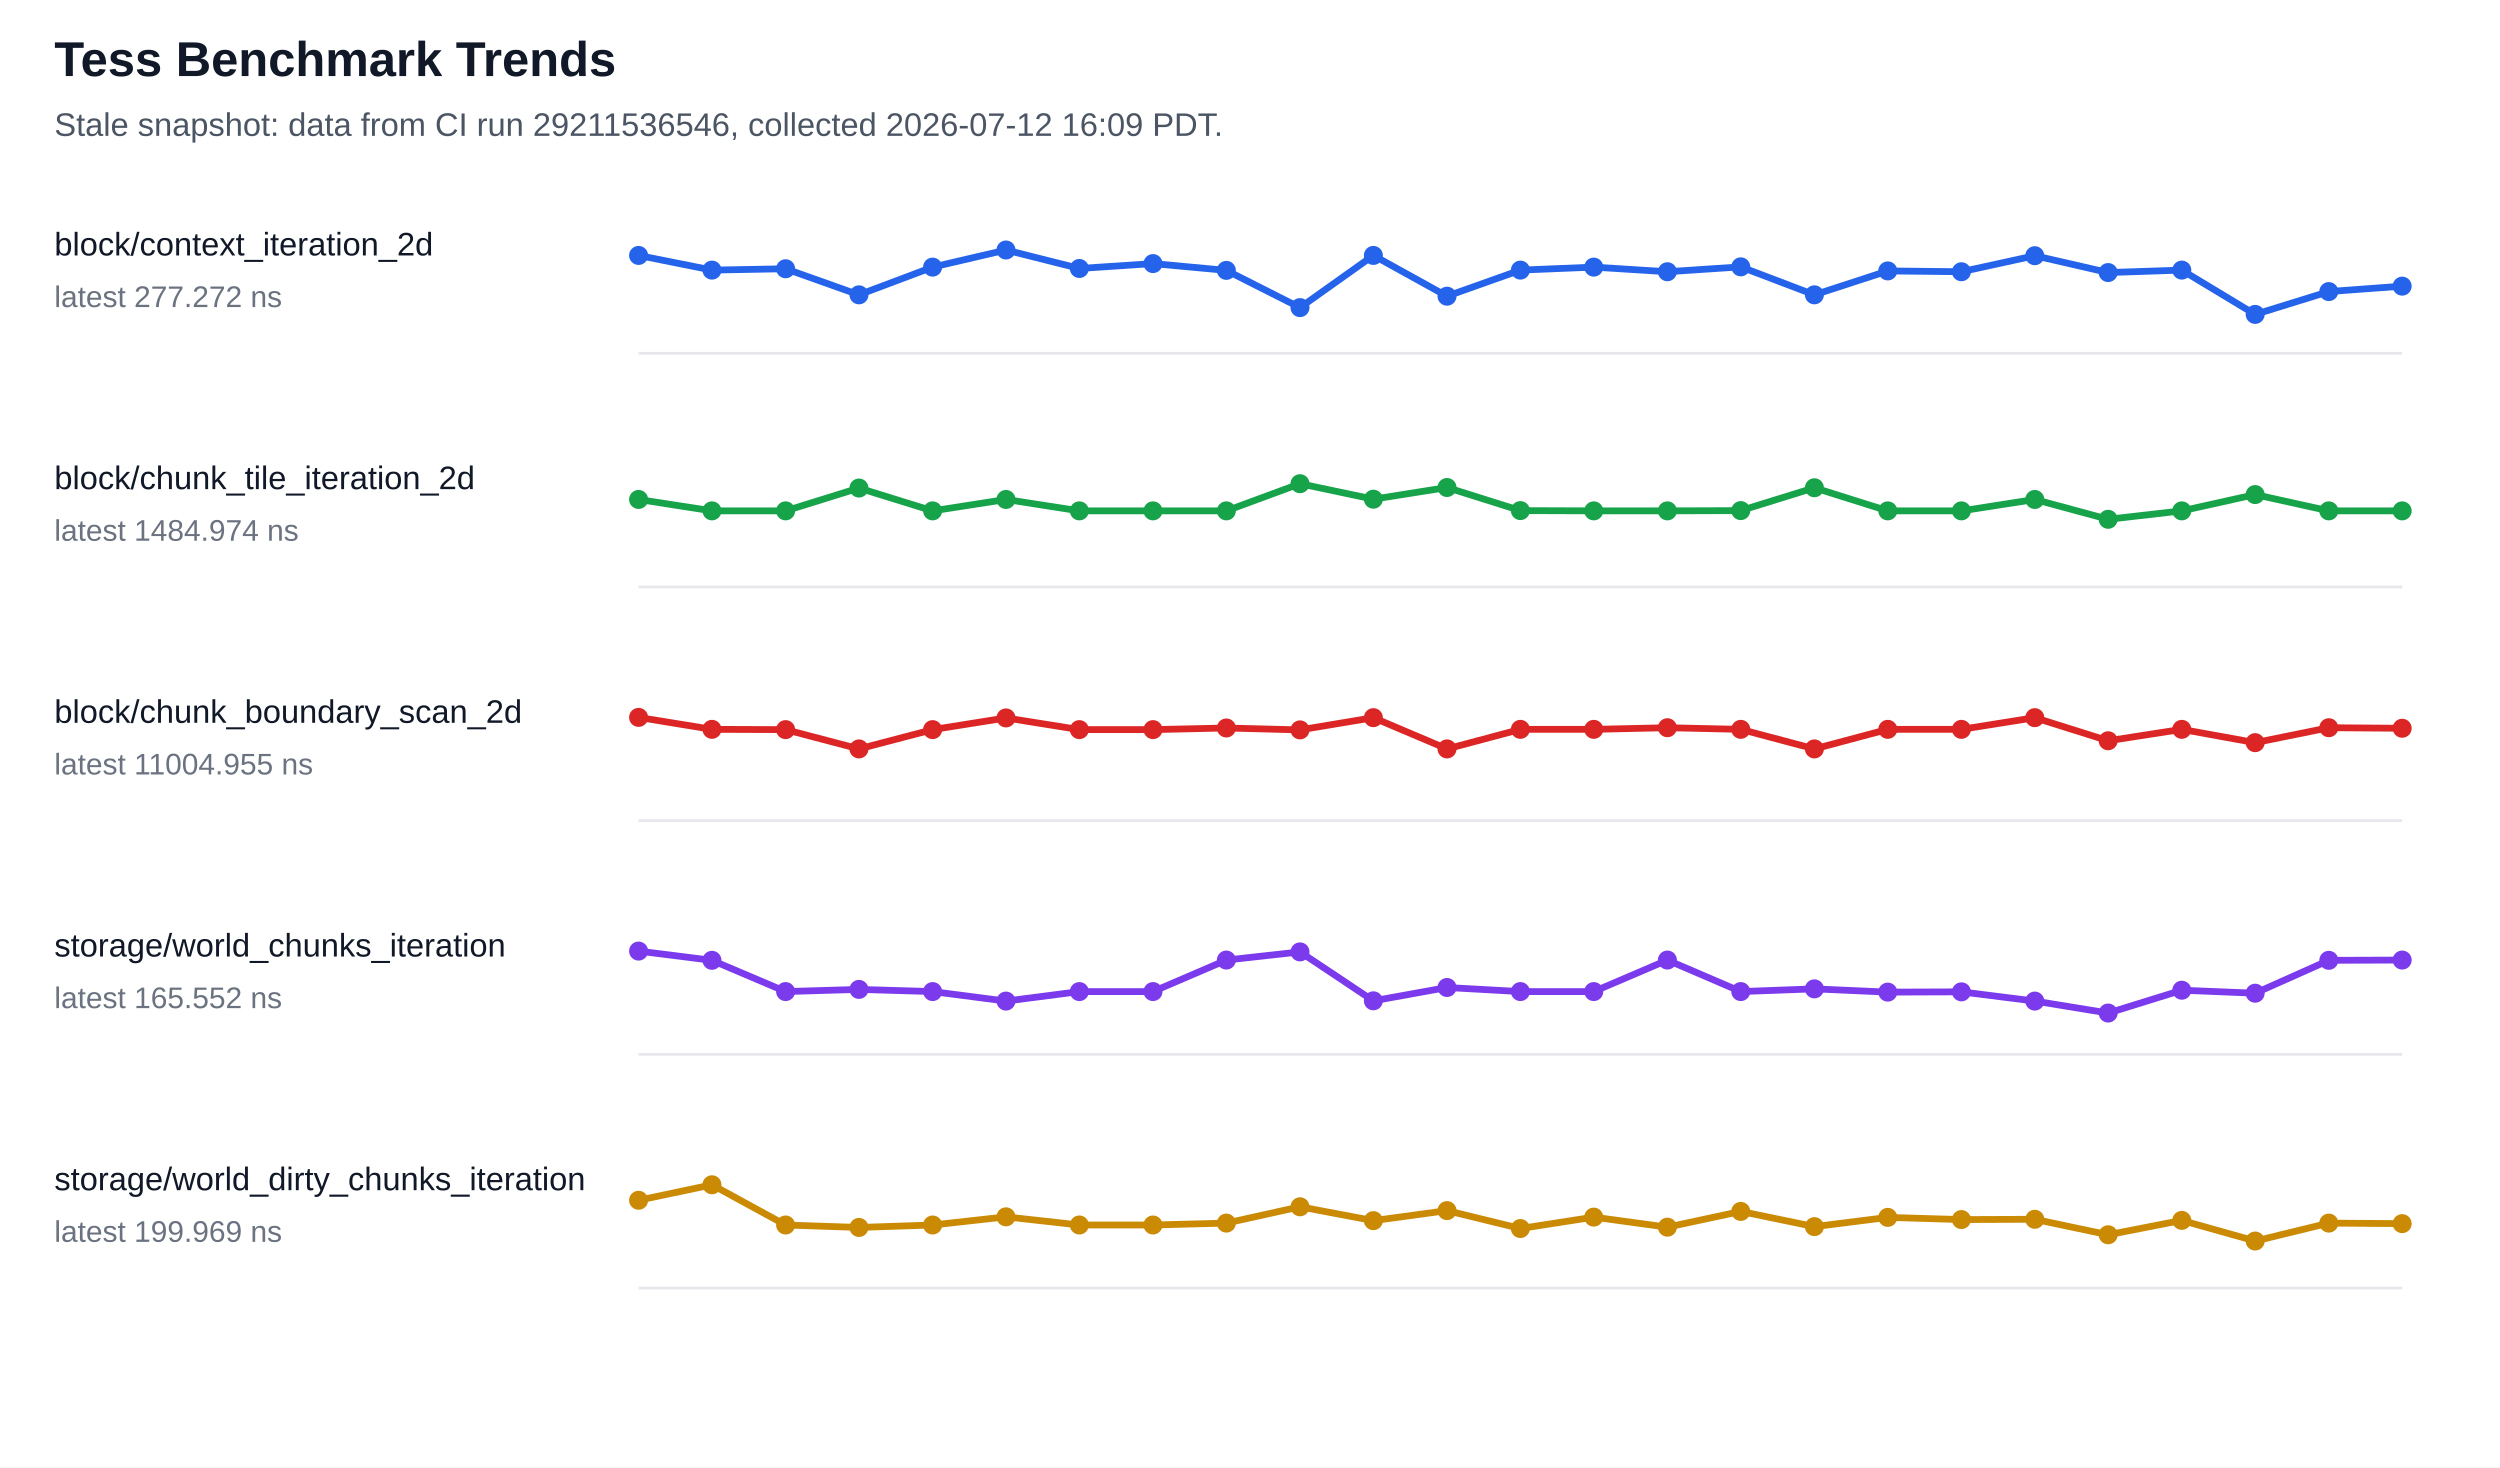
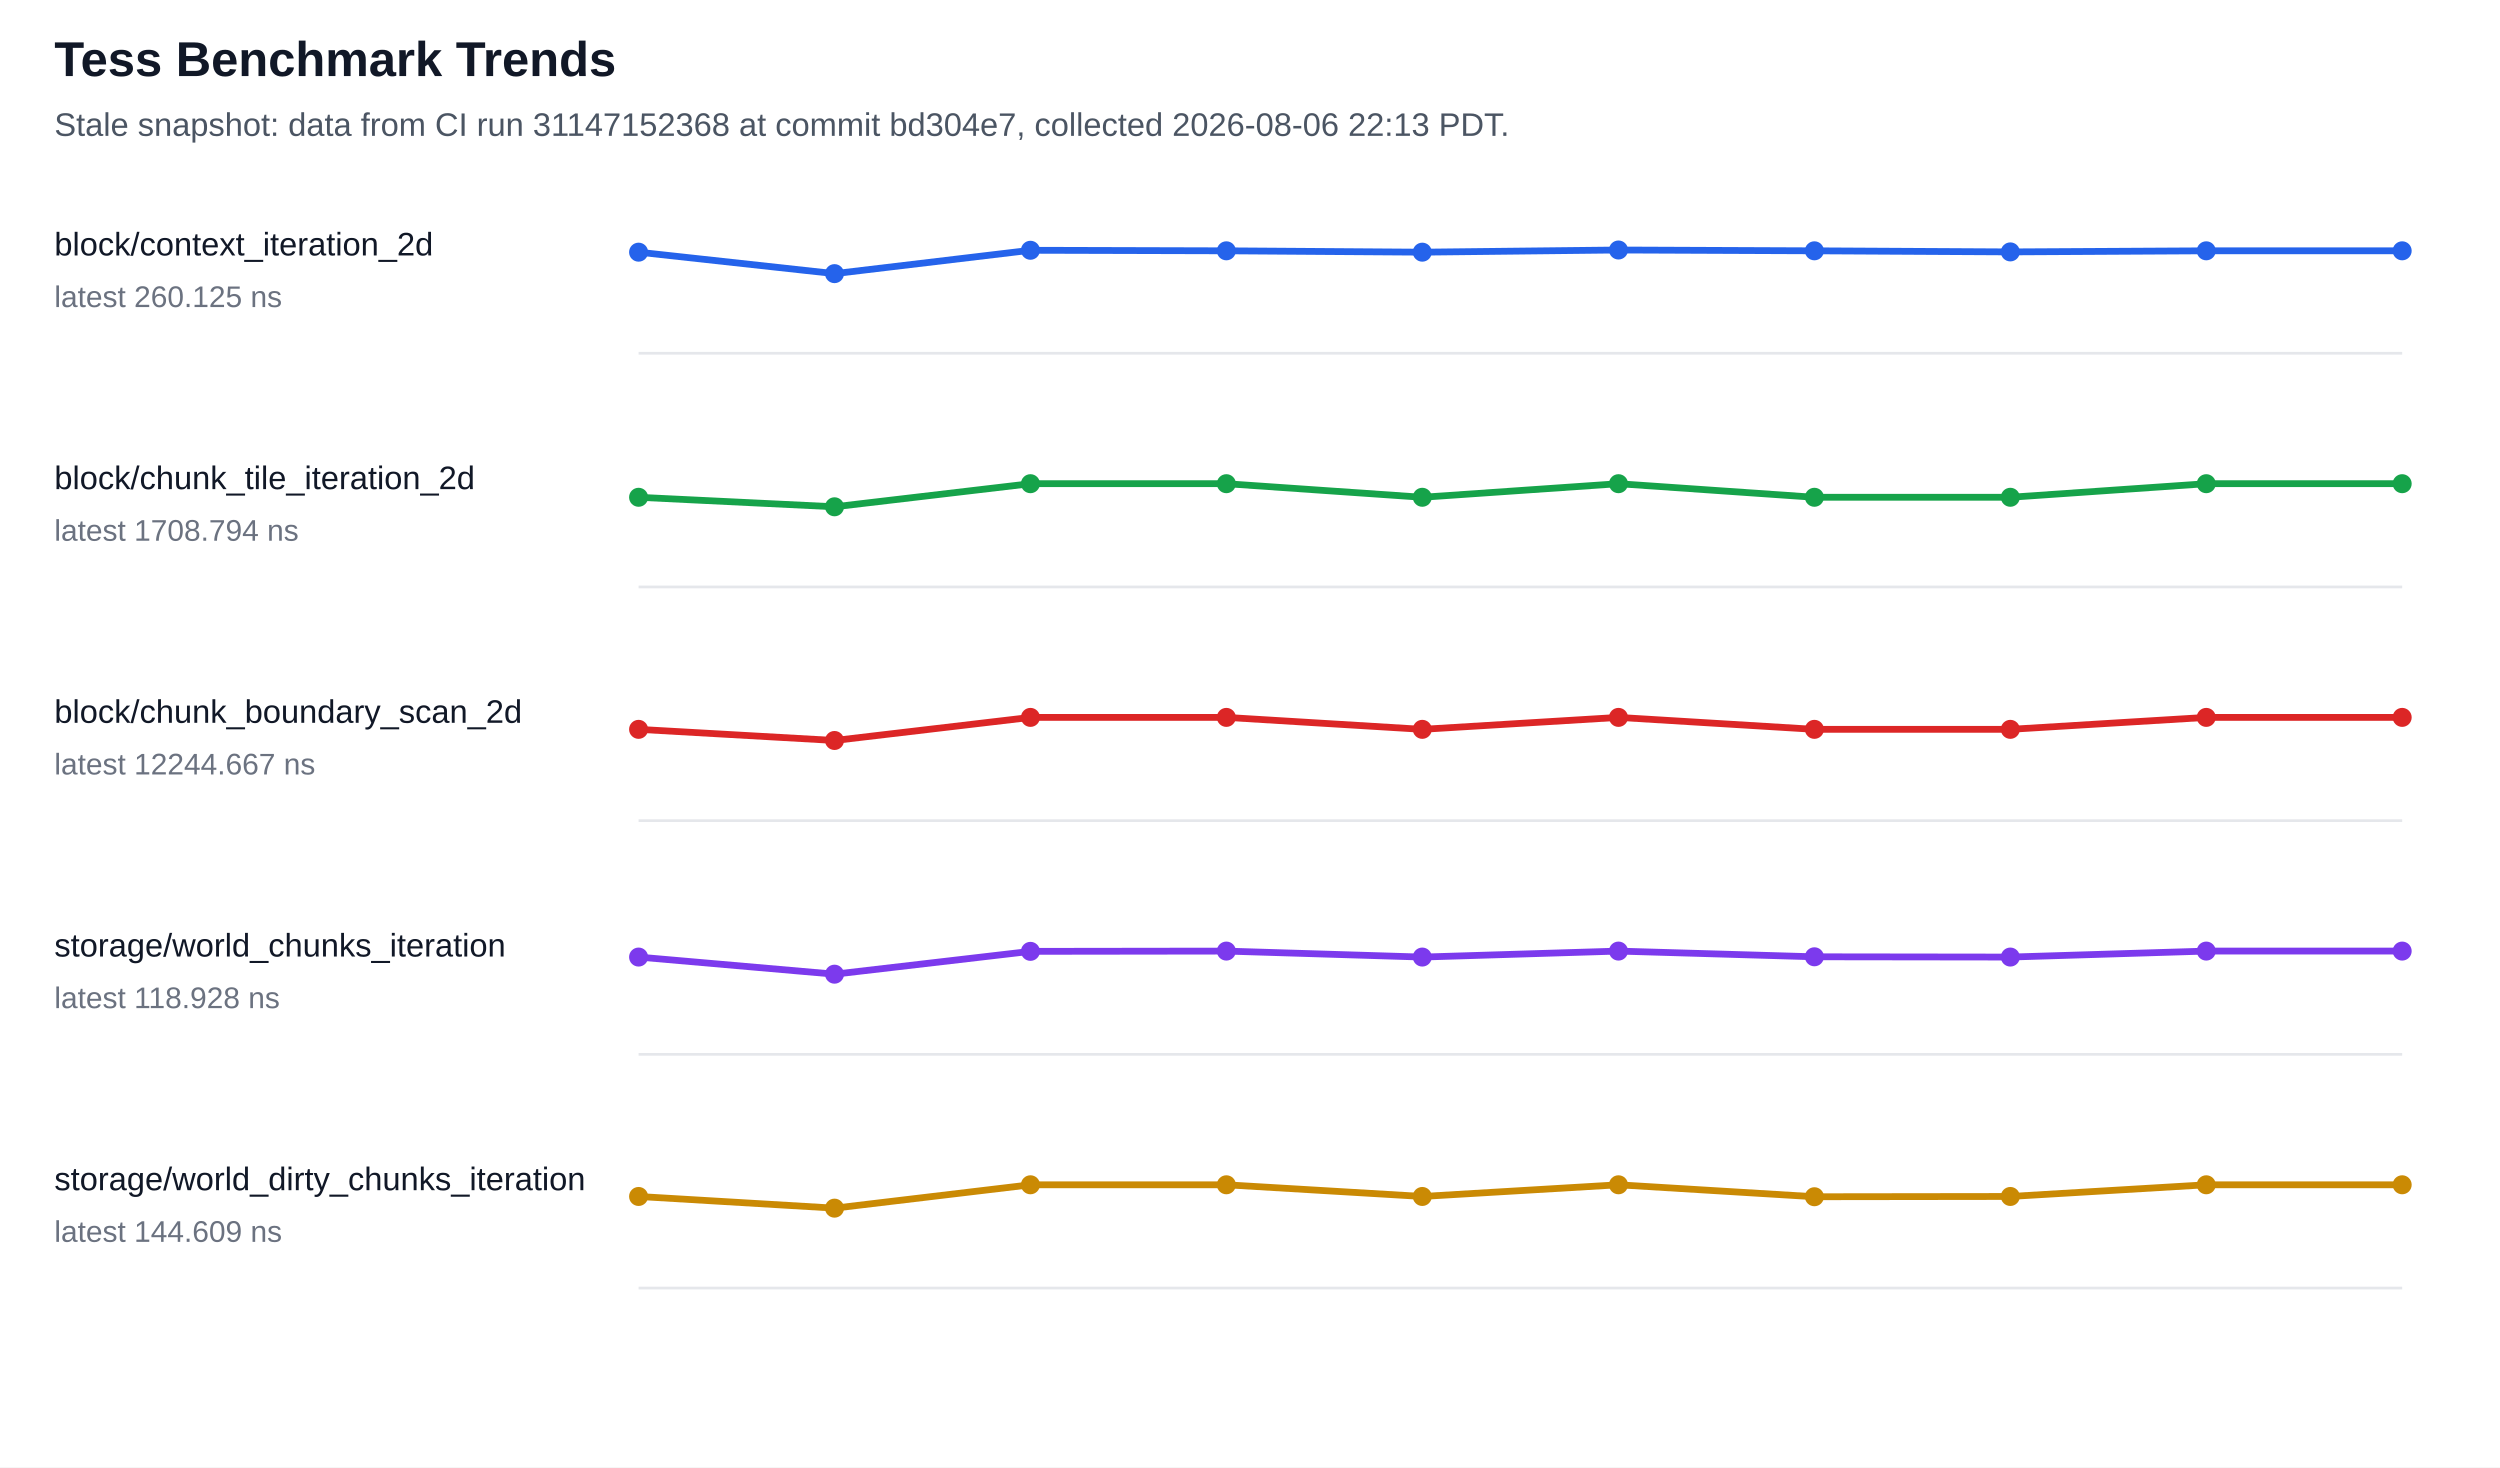
<svg xmlns="http://www.w3.org/2000/svg" width="920" height="540" viewBox="0 0 920 540" role="img" aria-label="Benchmark trend snapshot">
  <rect width="100%" height="100%" fill="#ffffff" />
  <text x="20" y="28" font-family="Arial, sans-serif" font-size="18" font-weight="700" fill="#111827">Tess Benchmark Trends</text>
-   <text x="20" y="50" font-family="Arial, sans-serif" font-size="12" fill="#4b5563">Stale snapshot: data from CI run 29211536546, collected 2026-07-12 16:09 PDT.</text>
+   <text x="20" y="50" font-family="Arial, sans-serif" font-size="12" fill="#4b5563">Stale snapshot: data from CI run 31147152368 at commit bd304e7, collected 2026-08-06 22:13 PDT.</text>
  <text x="20" y="94" font-family="Arial, sans-serif" font-size="12" fill="#111827">block/context_iteration_2d</text>
-   <text x="20" y="113" font-family="Arial, sans-serif" font-size="11" fill="#6b7280">latest 277.272 ns</text>
+   <text x="20" y="113" font-family="Arial, sans-serif" font-size="11" fill="#6b7280">latest 260.125 ns</text>
  <line x1="235" y1="130" x2="884" y2="130" stroke="#e5e7eb" />
-   <polyline points="235.0,94.0 262.0,99.4 289.1,98.9 316.1,108.5 343.2,98.3 370.2,92.0 397.2,98.8 424.3,97.0 451.3,99.5 478.4,113.2 505.4,94.0 532.5,109.0 559.5,99.4 586.5,98.3 613.6,100.0 640.6,98.2 667.7,108.5 694.7,99.7 721.8,100.0 748.8,94.1 775.8,100.3 802.9,99.4 829.9,115.7 857.0,107.3 884.0,105.3" fill="none" stroke="#2563eb" stroke-width="2.5" stroke-linecap="round" stroke-linejoin="round" />
-   <circle cx="235.0" cy="94.0" r="3.5" fill="#2563eb" />
-   <circle cx="262.0" cy="99.4" r="3.5" fill="#2563eb" />
-   <circle cx="289.1" cy="98.9" r="3.5" fill="#2563eb" />
-   <circle cx="316.1" cy="108.5" r="3.5" fill="#2563eb" />
-   <circle cx="343.2" cy="98.3" r="3.5" fill="#2563eb" />
-   <circle cx="370.2" cy="92.0" r="3.5" fill="#2563eb" />
-   <circle cx="397.2" cy="98.8" r="3.5" fill="#2563eb" />
-   <circle cx="424.3" cy="97.0" r="3.5" fill="#2563eb" />
-   <circle cx="451.3" cy="99.5" r="3.5" fill="#2563eb" />
-   <circle cx="478.4" cy="113.2" r="3.5" fill="#2563eb" />
-   <circle cx="505.4" cy="94.0" r="3.5" fill="#2563eb" />
-   <circle cx="532.5" cy="109.0" r="3.5" fill="#2563eb" />
-   <circle cx="559.5" cy="99.4" r="3.5" fill="#2563eb" />
-   <circle cx="586.5" cy="98.3" r="3.5" fill="#2563eb" />
-   <circle cx="613.6" cy="100.0" r="3.5" fill="#2563eb" />
-   <circle cx="640.6" cy="98.2" r="3.5" fill="#2563eb" />
-   <circle cx="667.7" cy="108.5" r="3.5" fill="#2563eb" />
-   <circle cx="694.7" cy="99.7" r="3.5" fill="#2563eb" />
-   <circle cx="721.8" cy="100.0" r="3.5" fill="#2563eb" />
-   <circle cx="748.8" cy="94.1" r="3.5" fill="#2563eb" />
-   <circle cx="775.8" cy="100.3" r="3.5" fill="#2563eb" />
-   <circle cx="802.9" cy="99.4" r="3.5" fill="#2563eb" />
-   <circle cx="829.9" cy="115.7" r="3.5" fill="#2563eb" />
-   <circle cx="857.0" cy="107.3" r="3.5" fill="#2563eb" />
-   <circle cx="884.0" cy="105.3" r="3.5" fill="#2563eb" />
+   <polyline points="235.0,92.8 307.1,100.7 379.2,92.1 451.3,92.3 523.4,92.8 595.6,92.0 667.7,92.3 739.8,92.7 811.9,92.3 884.0,92.3" fill="none" stroke="#2563eb" stroke-width="2.5" stroke-linecap="round" stroke-linejoin="round" />
+   <circle cx="235.0" cy="92.8" r="3.5" fill="#2563eb" />
+   <circle cx="307.1" cy="100.7" r="3.5" fill="#2563eb" />
+   <circle cx="379.2" cy="92.1" r="3.5" fill="#2563eb" />
+   <circle cx="451.3" cy="92.3" r="3.5" fill="#2563eb" />
+   <circle cx="523.4" cy="92.8" r="3.5" fill="#2563eb" />
+   <circle cx="595.6" cy="92.0" r="3.5" fill="#2563eb" />
+   <circle cx="667.7" cy="92.3" r="3.5" fill="#2563eb" />
+   <circle cx="739.8" cy="92.7" r="3.5" fill="#2563eb" />
+   <circle cx="811.9" cy="92.3" r="3.5" fill="#2563eb" />
+   <circle cx="884.0" cy="92.3" r="3.5" fill="#2563eb" />
  <text x="20" y="180" font-family="Arial, sans-serif" font-size="12" fill="#111827">block/chunk_tile_iteration_2d</text>
-   <text x="20" y="199" font-family="Arial, sans-serif" font-size="11" fill="#6b7280">latest 1484.974 ns</text>
+   <text x="20" y="199" font-family="Arial, sans-serif" font-size="11" fill="#6b7280">latest 1708.794 ns</text>
  <line x1="235" y1="216" x2="884" y2="216" stroke="#e5e7eb" />
-   <polyline points="235.0,183.8 262.0,188.0 289.1,188.0 316.1,179.6 343.2,188.0 370.2,183.8 397.2,188.0 424.3,188.0 451.3,188.0 478.4,178.0 505.4,183.7 532.5,179.4 559.5,187.9 586.5,188.0 613.6,188.0 640.6,187.9 667.7,179.5 694.7,188.0 721.8,188.0 748.8,183.8 775.8,191.1 802.9,188.0 829.9,182.0 857.0,188.0 884.0,188.0" fill="none" stroke="#16a34a" stroke-width="2.5" stroke-linecap="round" stroke-linejoin="round" />
-   <circle cx="235.0" cy="183.8" r="3.5" fill="#16a34a" />
-   <circle cx="262.0" cy="188.0" r="3.5" fill="#16a34a" />
-   <circle cx="289.1" cy="188.0" r="3.5" fill="#16a34a" />
-   <circle cx="316.1" cy="179.6" r="3.5" fill="#16a34a" />
-   <circle cx="343.2" cy="188.0" r="3.5" fill="#16a34a" />
-   <circle cx="370.2" cy="183.8" r="3.5" fill="#16a34a" />
-   <circle cx="397.2" cy="188.0" r="3.5" fill="#16a34a" />
-   <circle cx="424.3" cy="188.0" r="3.5" fill="#16a34a" />
-   <circle cx="451.3" cy="188.0" r="3.5" fill="#16a34a" />
-   <circle cx="478.4" cy="178.0" r="3.5" fill="#16a34a" />
-   <circle cx="505.4" cy="183.7" r="3.5" fill="#16a34a" />
-   <circle cx="532.5" cy="179.4" r="3.5" fill="#16a34a" />
-   <circle cx="559.5" cy="187.9" r="3.5" fill="#16a34a" />
-   <circle cx="586.5" cy="188.0" r="3.5" fill="#16a34a" />
-   <circle cx="613.6" cy="188.0" r="3.5" fill="#16a34a" />
-   <circle cx="640.6" cy="187.9" r="3.5" fill="#16a34a" />
-   <circle cx="667.7" cy="179.5" r="3.5" fill="#16a34a" />
-   <circle cx="694.7" cy="188.0" r="3.5" fill="#16a34a" />
-   <circle cx="721.8" cy="188.0" r="3.5" fill="#16a34a" />
-   <circle cx="748.8" cy="183.8" r="3.5" fill="#16a34a" />
-   <circle cx="775.8" cy="191.1" r="3.5" fill="#16a34a" />
-   <circle cx="802.9" cy="188.0" r="3.5" fill="#16a34a" />
-   <circle cx="829.9" cy="182.0" r="3.5" fill="#16a34a" />
-   <circle cx="857.0" cy="188.0" r="3.5" fill="#16a34a" />
-   <circle cx="884.0" cy="188.0" r="3.5" fill="#16a34a" />
+   <polyline points="235.0,183.0 307.1,186.5 379.2,178.0 451.3,178.0 523.4,183.0 595.6,178.0 667.7,183.0 739.8,183.0 811.9,178.0 884.0,178.0" fill="none" stroke="#16a34a" stroke-width="2.5" stroke-linecap="round" stroke-linejoin="round" />
+   <circle cx="235.0" cy="183.0" r="3.5" fill="#16a34a" />
+   <circle cx="307.1" cy="186.5" r="3.5" fill="#16a34a" />
+   <circle cx="379.2" cy="178.0" r="3.5" fill="#16a34a" />
+   <circle cx="451.3" cy="178.0" r="3.5" fill="#16a34a" />
+   <circle cx="523.4" cy="183.0" r="3.5" fill="#16a34a" />
+   <circle cx="595.6" cy="178.0" r="3.5" fill="#16a34a" />
+   <circle cx="667.7" cy="183.0" r="3.5" fill="#16a34a" />
+   <circle cx="739.8" cy="183.0" r="3.5" fill="#16a34a" />
+   <circle cx="811.9" cy="178.0" r="3.5" fill="#16a34a" />
+   <circle cx="884.0" cy="178.0" r="3.5" fill="#16a34a" />
  <text x="20" y="266" font-family="Arial, sans-serif" font-size="12" fill="#111827">block/chunk_boundary_scan_2d</text>
-   <text x="20" y="285" font-family="Arial, sans-serif" font-size="11" fill="#6b7280">latest 11004.955 ns</text>
+   <text x="20" y="285" font-family="Arial, sans-serif" font-size="11" fill="#6b7280">latest 12244.667 ns</text>
  <line x1="235" y1="302" x2="884" y2="302" stroke="#e5e7eb" />
-   <polyline points="235.0,264.0 262.0,268.4 289.1,268.5 316.1,275.6 343.2,268.5 370.2,264.2 397.2,268.5 424.3,268.5 451.3,267.9 478.4,268.6 505.4,264.1 532.5,275.6 559.5,268.4 586.5,268.4 613.6,267.8 640.6,268.4 667.7,275.6 694.7,268.4 721.8,268.4 748.8,264.1 775.8,272.6 802.9,268.4 829.9,273.3 857.0,267.8 884.0,268.0" fill="none" stroke="#dc2626" stroke-width="2.5" stroke-linecap="round" stroke-linejoin="round" />
-   <circle cx="235.0" cy="264.0" r="3.5" fill="#dc2626" />
-   <circle cx="262.0" cy="268.4" r="3.5" fill="#dc2626" />
-   <circle cx="289.1" cy="268.5" r="3.5" fill="#dc2626" />
-   <circle cx="316.1" cy="275.6" r="3.5" fill="#dc2626" />
-   <circle cx="343.2" cy="268.5" r="3.5" fill="#dc2626" />
-   <circle cx="370.2" cy="264.2" r="3.5" fill="#dc2626" />
-   <circle cx="397.2" cy="268.5" r="3.5" fill="#dc2626" />
-   <circle cx="424.3" cy="268.5" r="3.5" fill="#dc2626" />
-   <circle cx="451.3" cy="267.9" r="3.5" fill="#dc2626" />
-   <circle cx="478.4" cy="268.6" r="3.5" fill="#dc2626" />
-   <circle cx="505.4" cy="264.1" r="3.5" fill="#dc2626" />
-   <circle cx="532.5" cy="275.6" r="3.5" fill="#dc2626" />
-   <circle cx="559.5" cy="268.4" r="3.5" fill="#dc2626" />
-   <circle cx="586.5" cy="268.4" r="3.5" fill="#dc2626" />
-   <circle cx="613.6" cy="267.8" r="3.5" fill="#dc2626" />
-   <circle cx="640.6" cy="268.4" r="3.5" fill="#dc2626" />
-   <circle cx="667.7" cy="275.6" r="3.5" fill="#dc2626" />
-   <circle cx="694.7" cy="268.4" r="3.5" fill="#dc2626" />
-   <circle cx="721.8" cy="268.4" r="3.5" fill="#dc2626" />
-   <circle cx="748.8" cy="264.1" r="3.5" fill="#dc2626" />
-   <circle cx="775.8" cy="272.6" r="3.5" fill="#dc2626" />
-   <circle cx="802.9" cy="268.4" r="3.5" fill="#dc2626" />
-   <circle cx="829.9" cy="273.3" r="3.5" fill="#dc2626" />
-   <circle cx="857.0" cy="267.8" r="3.5" fill="#dc2626" />
-   <circle cx="884.0" cy="268.0" r="3.5" fill="#dc2626" />
+   <polyline points="235.0,268.4 307.1,272.5 379.2,264.0 451.3,264.0 523.4,268.4 595.6,264.0 667.7,268.4 739.8,268.4 811.9,264.0 884.0,264.0" fill="none" stroke="#dc2626" stroke-width="2.5" stroke-linecap="round" stroke-linejoin="round" />
+   <circle cx="235.0" cy="268.4" r="3.5" fill="#dc2626" />
+   <circle cx="307.1" cy="272.5" r="3.5" fill="#dc2626" />
+   <circle cx="379.2" cy="264.0" r="3.5" fill="#dc2626" />
+   <circle cx="451.3" cy="264.0" r="3.5" fill="#dc2626" />
+   <circle cx="523.4" cy="268.4" r="3.5" fill="#dc2626" />
+   <circle cx="595.6" cy="264.0" r="3.5" fill="#dc2626" />
+   <circle cx="667.7" cy="268.4" r="3.5" fill="#dc2626" />
+   <circle cx="739.8" cy="268.4" r="3.5" fill="#dc2626" />
+   <circle cx="811.9" cy="264.0" r="3.5" fill="#dc2626" />
+   <circle cx="884.0" cy="264.0" r="3.5" fill="#dc2626" />
  <text x="20" y="352" font-family="Arial, sans-serif" font-size="12" fill="#111827">storage/world_chunks_iteration</text>
-   <text x="20" y="371" font-family="Arial, sans-serif" font-size="11" fill="#6b7280">latest 165.552 ns</text>
+   <text x="20" y="371" font-family="Arial, sans-serif" font-size="11" fill="#6b7280">latest 118.928 ns</text>
  <line x1="235" y1="388" x2="884" y2="388" stroke="#e5e7eb" />
-   <polyline points="235.0,350.0 262.0,353.4 289.1,364.9 316.1,364.1 343.2,364.9 370.2,368.4 397.2,364.9 424.3,364.9 451.3,353.3 478.4,350.3 505.4,368.3 532.5,363.4 559.5,364.9 586.5,364.9 613.6,353.3 640.6,364.9 667.7,363.9 694.7,365.1 721.8,365.0 748.8,368.4 775.8,372.8 802.9,364.4 829.9,365.5 857.0,353.4 884.0,353.3" fill="none" stroke="#7c3aed" stroke-width="2.5" stroke-linecap="round" stroke-linejoin="round" />
-   <circle cx="235.0" cy="350.0" r="3.5" fill="#7c3aed" />
-   <circle cx="262.0" cy="353.4" r="3.5" fill="#7c3aed" />
-   <circle cx="289.1" cy="364.9" r="3.5" fill="#7c3aed" />
-   <circle cx="316.1" cy="364.1" r="3.5" fill="#7c3aed" />
-   <circle cx="343.2" cy="364.9" r="3.5" fill="#7c3aed" />
-   <circle cx="370.2" cy="368.4" r="3.5" fill="#7c3aed" />
-   <circle cx="397.2" cy="364.9" r="3.5" fill="#7c3aed" />
-   <circle cx="424.3" cy="364.9" r="3.5" fill="#7c3aed" />
-   <circle cx="451.3" cy="353.3" r="3.5" fill="#7c3aed" />
-   <circle cx="478.4" cy="350.3" r="3.5" fill="#7c3aed" />
-   <circle cx="505.4" cy="368.3" r="3.5" fill="#7c3aed" />
-   <circle cx="532.5" cy="363.4" r="3.5" fill="#7c3aed" />
-   <circle cx="559.5" cy="364.9" r="3.5" fill="#7c3aed" />
-   <circle cx="586.5" cy="364.9" r="3.5" fill="#7c3aed" />
-   <circle cx="613.6" cy="353.3" r="3.5" fill="#7c3aed" />
-   <circle cx="640.6" cy="364.9" r="3.5" fill="#7c3aed" />
-   <circle cx="667.7" cy="363.9" r="3.5" fill="#7c3aed" />
-   <circle cx="694.7" cy="365.1" r="3.5" fill="#7c3aed" />
-   <circle cx="721.8" cy="365.0" r="3.5" fill="#7c3aed" />
-   <circle cx="748.8" cy="368.4" r="3.5" fill="#7c3aed" />
-   <circle cx="775.8" cy="372.8" r="3.5" fill="#7c3aed" />
-   <circle cx="802.9" cy="364.4" r="3.5" fill="#7c3aed" />
-   <circle cx="829.9" cy="365.5" r="3.5" fill="#7c3aed" />
-   <circle cx="857.0" cy="353.4" r="3.5" fill="#7c3aed" />
-   <circle cx="884.0" cy="353.3" r="3.5" fill="#7c3aed" />
+   <polyline points="235.0,352.2 307.1,358.5 379.2,350.1 451.3,350.0 523.4,352.2 595.6,350.0 667.7,352.1 739.8,352.2 811.9,350.0 884.0,350.0" fill="none" stroke="#7c3aed" stroke-width="2.5" stroke-linecap="round" stroke-linejoin="round" />
+   <circle cx="235.0" cy="352.2" r="3.5" fill="#7c3aed" />
+   <circle cx="307.1" cy="358.5" r="3.5" fill="#7c3aed" />
+   <circle cx="379.2" cy="350.1" r="3.5" fill="#7c3aed" />
+   <circle cx="451.3" cy="350.0" r="3.5" fill="#7c3aed" />
+   <circle cx="523.4" cy="352.2" r="3.5" fill="#7c3aed" />
+   <circle cx="595.6" cy="350.0" r="3.5" fill="#7c3aed" />
+   <circle cx="667.7" cy="352.1" r="3.5" fill="#7c3aed" />
+   <circle cx="739.8" cy="352.2" r="3.5" fill="#7c3aed" />
+   <circle cx="811.9" cy="350.0" r="3.5" fill="#7c3aed" />
+   <circle cx="884.0" cy="350.0" r="3.5" fill="#7c3aed" />
  <text x="20" y="438" font-family="Arial, sans-serif" font-size="12" fill="#111827">storage/world_dirty_chunks_iteration</text>
-   <text x="20" y="457" font-family="Arial, sans-serif" font-size="11" fill="#6b7280">latest 199.969 ns</text>
+   <text x="20" y="457" font-family="Arial, sans-serif" font-size="11" fill="#6b7280">latest 144.609 ns</text>
  <line x1="235" y1="474" x2="884" y2="474" stroke="#e5e7eb" />
-   <polyline points="235.0,441.7 262.0,436.0 289.1,450.8 316.1,451.7 343.2,450.8 370.2,447.8 397.2,450.8 424.3,450.8 451.3,450.1 478.4,444.1 505.4,449.2 532.5,445.5 559.5,452.1 586.5,447.9 613.6,451.6 640.6,445.8 667.7,451.4 694.7,448.0 721.8,448.8 748.8,448.7 775.8,454.4 802.9,449.1 829.9,456.7 857.0,450.1 884.0,450.3" fill="none" stroke="#ca8a04" stroke-width="2.5" stroke-linecap="round" stroke-linejoin="round" />
-   <circle cx="235.0" cy="441.7" r="3.5" fill="#ca8a04" />
-   <circle cx="262.0" cy="436.0" r="3.5" fill="#ca8a04" />
-   <circle cx="289.1" cy="450.8" r="3.5" fill="#ca8a04" />
-   <circle cx="316.1" cy="451.7" r="3.5" fill="#ca8a04" />
-   <circle cx="343.2" cy="450.8" r="3.5" fill="#ca8a04" />
-   <circle cx="370.2" cy="447.8" r="3.5" fill="#ca8a04" />
-   <circle cx="397.2" cy="450.8" r="3.5" fill="#ca8a04" />
-   <circle cx="424.3" cy="450.8" r="3.5" fill="#ca8a04" />
-   <circle cx="451.3" cy="450.1" r="3.5" fill="#ca8a04" />
-   <circle cx="478.4" cy="444.1" r="3.5" fill="#ca8a04" />
-   <circle cx="505.4" cy="449.2" r="3.5" fill="#ca8a04" />
-   <circle cx="532.5" cy="445.5" r="3.5" fill="#ca8a04" />
-   <circle cx="559.5" cy="452.1" r="3.5" fill="#ca8a04" />
-   <circle cx="586.5" cy="447.9" r="3.5" fill="#ca8a04" />
-   <circle cx="613.6" cy="451.6" r="3.5" fill="#ca8a04" />
-   <circle cx="640.6" cy="445.8" r="3.5" fill="#ca8a04" />
-   <circle cx="667.7" cy="451.4" r="3.5" fill="#ca8a04" />
-   <circle cx="694.7" cy="448.0" r="3.5" fill="#ca8a04" />
-   <circle cx="721.8" cy="448.8" r="3.5" fill="#ca8a04" />
-   <circle cx="748.8" cy="448.7" r="3.5" fill="#ca8a04" />
-   <circle cx="775.8" cy="454.4" r="3.5" fill="#ca8a04" />
-   <circle cx="802.9" cy="449.1" r="3.5" fill="#ca8a04" />
-   <circle cx="829.9" cy="456.7" r="3.5" fill="#ca8a04" />
-   <circle cx="857.0" cy="450.1" r="3.5" fill="#ca8a04" />
-   <circle cx="884.0" cy="450.3" r="3.5" fill="#ca8a04" />
+   <polyline points="235.0,440.3 307.1,444.6 379.2,436.0 451.3,436.0 523.4,440.3 595.6,436.0 667.7,440.4 739.8,440.3 811.9,436.0 884.0,436.0" fill="none" stroke="#ca8a04" stroke-width="2.5" stroke-linecap="round" stroke-linejoin="round" />
+   <circle cx="235.0" cy="440.3" r="3.5" fill="#ca8a04" />
+   <circle cx="307.1" cy="444.6" r="3.5" fill="#ca8a04" />
+   <circle cx="379.2" cy="436.0" r="3.5" fill="#ca8a04" />
+   <circle cx="451.3" cy="436.0" r="3.5" fill="#ca8a04" />
+   <circle cx="523.4" cy="440.3" r="3.5" fill="#ca8a04" />
+   <circle cx="595.6" cy="436.0" r="3.5" fill="#ca8a04" />
+   <circle cx="667.7" cy="440.4" r="3.5" fill="#ca8a04" />
+   <circle cx="739.8" cy="440.3" r="3.5" fill="#ca8a04" />
+   <circle cx="811.9" cy="436.0" r="3.5" fill="#ca8a04" />
+   <circle cx="884.0" cy="436.0" r="3.5" fill="#ca8a04" />
</svg>
